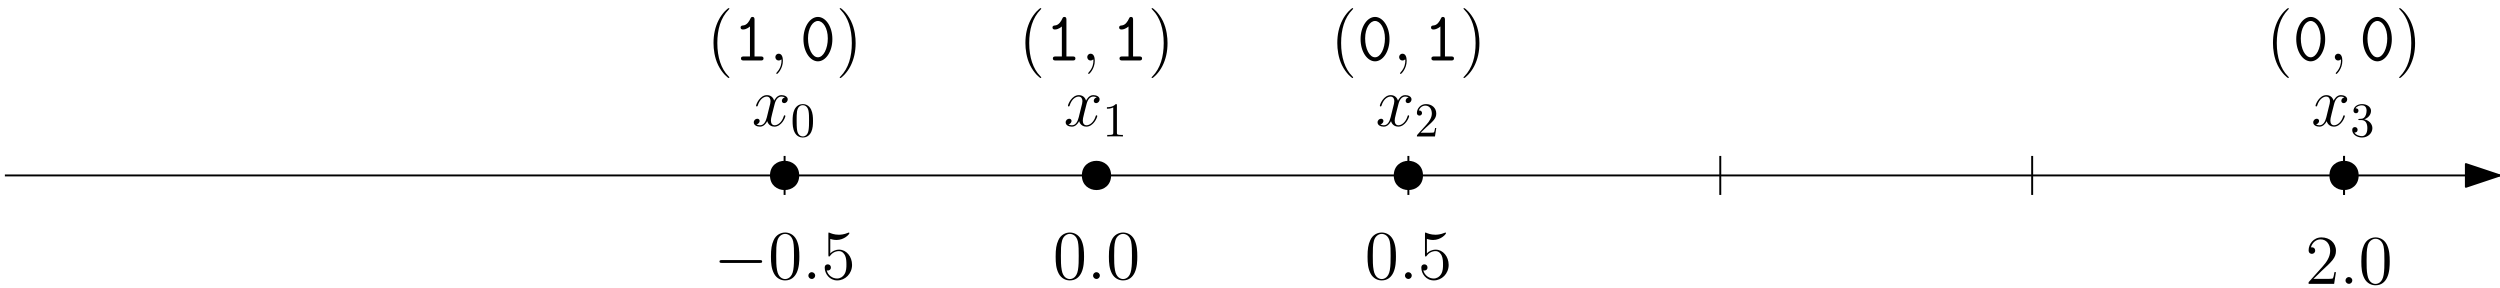
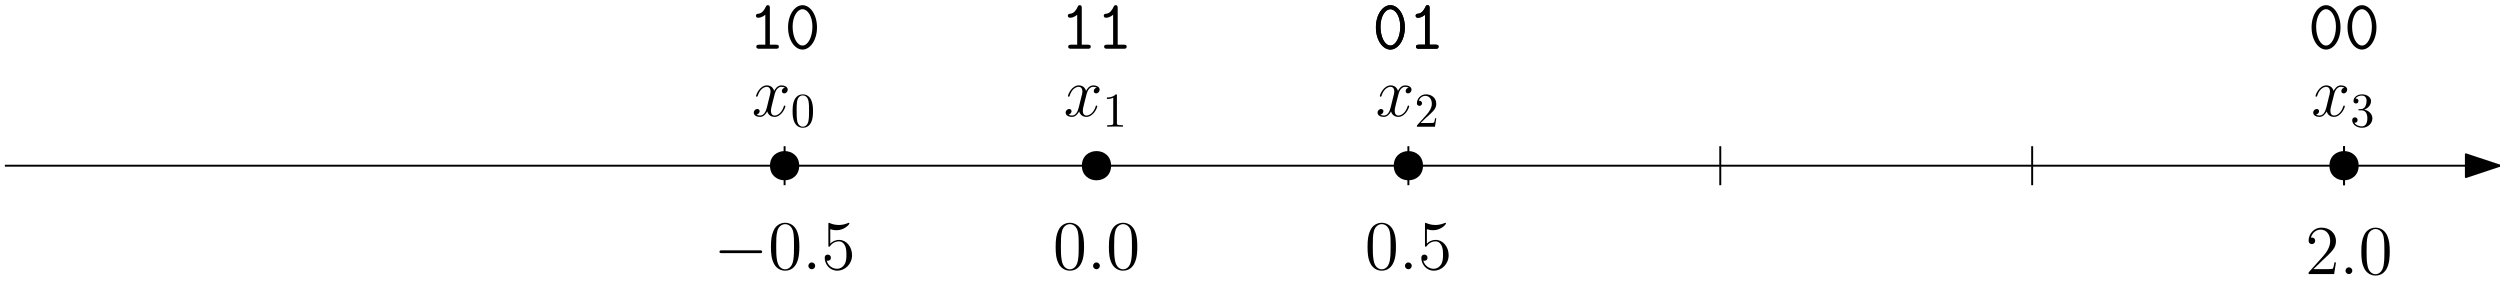
- <svg xmlns="http://www.w3.org/2000/svg" xmlns:xlink="http://www.w3.org/1999/xlink" width="513" height="59" viewBox="0 0 513 59">
+ <svg xmlns="http://www.w3.org/2000/svg" xmlns:xlink="http://www.w3.org/1999/xlink" width="513" height="58" viewBox="0 0 513 58">
  <defs>
    <g>
      <g id="glyph-0-0">
- </g>
-       <g id="glyph-0-1">
        <path d="M 9.453 -3.297 C 9.703 -3.297 9.953 -3.297 9.953 -3.578 C 9.953 -3.875 9.703 -3.875 9.453 -3.875 L 1.688 -3.875 C 1.453 -3.875 1.188 -3.875 1.188 -3.578 C 1.188 -3.297 1.453 -3.297 1.688 -3.297 Z M 9.453 -3.297 " />
      </g>
      <g id="glyph-1-0">
- </g>
-       <g id="glyph-1-1">
        <path d="M 6.422 -4.594 C 6.422 -5.781 6.359 -6.938 5.844 -8.031 C 5.25 -9.219 4.219 -9.531 3.516 -9.531 C 2.688 -9.531 1.656 -9.125 1.141 -7.938 C 0.734 -7.031 0.594 -6.141 0.594 -4.594 C 0.594 -3.203 0.688 -2.156 1.203 -1.141 C 1.766 -0.047 2.75 0.297 3.5 0.297 C 4.75 0.297 5.469 -0.438 5.875 -1.281 C 6.391 -2.359 6.422 -3.766 6.422 -4.594 Z M 3.5 0.016 C 3.047 0.016 2.109 -0.25 1.844 -1.812 C 1.672 -2.672 1.672 -3.766 1.672 -4.766 C 1.672 -5.938 1.672 -7 1.906 -7.844 C 2.156 -8.812 2.891 -9.25 3.5 -9.25 C 4.047 -9.25 4.875 -8.922 5.156 -7.688 C 5.328 -6.875 5.328 -5.734 5.328 -4.766 C 5.328 -3.797 5.328 -2.719 5.172 -1.844 C 4.906 -0.266 4 0.016 3.5 0.016 Z M 3.5 0.016 " />
      </g>
      <g id="glyph-2-0">
- </g>
-       <g id="glyph-2-1">
        <path d="M 2.641 -0.688 C 2.641 -1.109 2.297 -1.391 1.953 -1.391 C 1.531 -1.391 1.25 -1.047 1.25 -0.703 C 1.25 -0.281 1.594 0 1.938 0 C 2.359 0 2.641 -0.344 2.641 -0.688 Z M 2.641 -0.688 " />
      </g>
      <g id="glyph-3-0">
- </g>
-       <g id="glyph-3-1">
        <path d="M 1.844 -8.219 C 2.453 -8.016 2.953 -8 3.109 -8 C 4.734 -8 5.766 -9.188 5.766 -9.391 C 5.766 -9.453 5.734 -9.531 5.656 -9.531 C 5.625 -9.531 5.594 -9.531 5.469 -9.469 C 4.656 -9.125 3.969 -9.078 3.594 -9.078 C 2.656 -9.078 1.984 -9.359 1.703 -9.484 C 1.609 -9.531 1.578 -9.531 1.562 -9.531 C 1.453 -9.531 1.453 -9.438 1.453 -9.203 L 1.453 -4.953 C 1.453 -4.688 1.453 -4.609 1.625 -4.609 C 1.688 -4.609 1.703 -4.625 1.844 -4.797 C 2.25 -5.375 2.922 -5.719 3.641 -5.719 C 4.406 -5.719 4.781 -5.016 4.891 -4.781 C 5.141 -4.219 5.156 -3.516 5.156 -2.969 C 5.156 -2.422 5.156 -1.609 4.75 -0.969 C 4.438 -0.438 3.875 -0.094 3.234 -0.094 C 2.297 -0.094 1.359 -0.734 1.109 -1.781 C 1.172 -1.75 1.266 -1.734 1.328 -1.734 C 1.578 -1.734 1.969 -1.875 1.969 -2.359 C 1.969 -2.766 1.688 -3 1.328 -3 C 1.078 -3 0.703 -2.875 0.703 -2.312 C 0.703 -1.094 1.672 0.297 3.266 0.297 C 4.891 0.297 6.312 -1.062 6.312 -2.891 C 6.312 -4.594 5.156 -6.016 3.656 -6.016 C 2.844 -6.016 2.203 -5.656 1.844 -5.25 Z M 1.844 -8.219 " />
      </g>
      <g id="glyph-4-0">
- </g>
-       <g id="glyph-4-1">
        <path d="M 6.422 -4.594 C 6.422 -5.781 6.359 -6.938 5.844 -8.031 C 5.25 -9.219 4.219 -9.531 3.516 -9.531 C 2.688 -9.531 1.656 -9.125 1.141 -7.938 C 0.734 -7.031 0.594 -6.141 0.594 -4.594 C 0.594 -3.203 0.688 -2.156 1.203 -1.141 C 1.766 -0.047 2.75 0.297 3.5 0.297 C 4.75 0.297 5.469 -0.438 5.875 -1.281 C 6.391 -2.359 6.422 -3.766 6.422 -4.594 Z M 3.5 0.016 C 3.047 0.016 2.109 -0.25 1.844 -1.812 C 1.672 -2.672 1.672 -3.766 1.672 -4.766 C 1.672 -5.938 1.672 -7 1.906 -7.844 C 2.156 -8.812 2.891 -9.25 3.5 -9.25 C 4.047 -9.25 4.875 -8.922 5.156 -7.688 C 5.328 -6.875 5.328 -5.734 5.328 -4.766 C 5.328 -3.797 5.328 -2.719 5.172 -1.844 C 4.906 -0.266 4 0.016 3.5 0.016 Z M 3.5 0.016 " />
      </g>
-       <g id="glyph-4-2">
+       <g id="glyph-4-1">
        <path d="M 6.312 -2.406 L 6 -2.406 C 5.953 -2.172 5.844 -1.375 5.688 -1.141 C 5.594 -1.016 4.781 -1.016 4.344 -1.016 L 1.688 -1.016 C 2.078 -1.344 2.953 -2.266 3.328 -2.609 C 5.516 -4.625 6.312 -5.359 6.312 -6.781 C 6.312 -8.438 5 -9.531 3.344 -9.531 C 1.672 -9.531 0.703 -8.125 0.703 -6.891 C 0.703 -6.156 1.328 -6.156 1.375 -6.156 C 1.672 -6.156 2.047 -6.375 2.047 -6.828 C 2.047 -7.234 1.781 -7.5 1.375 -7.5 C 1.25 -7.5 1.219 -7.5 1.172 -7.484 C 1.453 -8.469 2.219 -9.125 3.156 -9.125 C 4.375 -9.125 5.125 -8.109 5.125 -6.781 C 5.125 -5.562 4.422 -4.5 3.594 -3.578 L 0.703 -0.344 L 0.703 0 L 5.938 0 Z M 6.312 -2.406 " />
      </g>
      <g id="glyph-5-0">
- </g>
-       <g id="glyph-5-1">
        <path d="M 2.641 -0.688 C 2.641 -1.109 2.297 -1.391 1.953 -1.391 C 1.531 -1.391 1.25 -1.047 1.25 -0.703 C 1.25 -0.281 1.594 0 1.938 0 C 2.359 0 2.641 -0.344 2.641 -0.688 Z M 2.641 -0.688 " />
      </g>
      <g id="glyph-6-0">
- </g>
-       <g id="glyph-6-1">
        <path d="M 6.422 -4.594 C 6.422 -5.781 6.359 -6.938 5.844 -8.031 C 5.25 -9.219 4.219 -9.531 3.516 -9.531 C 2.688 -9.531 1.656 -9.125 1.141 -7.938 C 0.734 -7.031 0.594 -6.141 0.594 -4.594 C 0.594 -3.203 0.688 -2.156 1.203 -1.141 C 1.766 -0.047 2.75 0.297 3.5 0.297 C 4.75 0.297 5.469 -0.438 5.875 -1.281 C 6.391 -2.359 6.422 -3.766 6.422 -4.594 Z M 3.5 0.016 C 3.047 0.016 2.109 -0.25 1.844 -1.812 C 1.672 -2.672 1.672 -3.766 1.672 -4.766 C 1.672 -5.938 1.672 -7 1.906 -7.844 C 2.156 -8.812 2.891 -9.25 3.5 -9.25 C 4.047 -9.25 4.875 -8.922 5.156 -7.688 C 5.328 -6.875 5.328 -5.734 5.328 -4.766 C 5.328 -3.797 5.328 -2.719 5.172 -1.844 C 4.906 -0.266 4 0.016 3.5 0.016 Z M 3.5 0.016 " />
      </g>
-       <g id="glyph-6-2">
+       <g id="glyph-6-1">
        <path d="M 1.844 -8.219 C 2.453 -8.016 2.953 -8 3.109 -8 C 4.734 -8 5.766 -9.188 5.766 -9.391 C 5.766 -9.453 5.734 -9.531 5.656 -9.531 C 5.625 -9.531 5.594 -9.531 5.469 -9.469 C 4.656 -9.125 3.969 -9.078 3.594 -9.078 C 2.656 -9.078 1.984 -9.359 1.703 -9.484 C 1.609 -9.531 1.578 -9.531 1.562 -9.531 C 1.453 -9.531 1.453 -9.438 1.453 -9.203 L 1.453 -4.953 C 1.453 -4.688 1.453 -4.609 1.625 -4.609 C 1.688 -4.609 1.703 -4.625 1.844 -4.797 C 2.25 -5.375 2.922 -5.719 3.641 -5.719 C 4.406 -5.719 4.781 -5.016 4.891 -4.781 C 5.141 -4.219 5.156 -3.516 5.156 -2.969 C 5.156 -2.422 5.156 -1.609 4.75 -0.969 C 4.438 -0.438 3.875 -0.094 3.234 -0.094 C 2.297 -0.094 1.359 -0.734 1.109 -1.781 C 1.172 -1.75 1.266 -1.734 1.328 -1.734 C 1.578 -1.734 1.969 -1.875 1.969 -2.359 C 1.969 -2.766 1.688 -3 1.328 -3 C 1.078 -3 0.703 -2.875 0.703 -2.312 C 0.703 -1.094 1.672 0.297 3.266 0.297 C 4.891 0.297 6.312 -1.062 6.312 -2.891 C 6.312 -4.594 5.156 -6.016 3.656 -6.016 C 2.844 -6.016 2.203 -5.656 1.844 -5.25 Z M 1.844 -8.219 " />
      </g>
      <g id="glyph-7-0">
- </g>
-       <g id="glyph-7-1">
        <path d="M 6.797 -5.859 C 6.344 -5.766 6.172 -5.422 6.172 -5.156 C 6.172 -4.812 6.438 -4.688 6.641 -4.688 C 7.078 -4.688 7.375 -5.062 7.375 -5.453 C 7.375 -6.047 6.688 -6.328 6.078 -6.328 C 5.203 -6.328 4.719 -5.469 4.594 -5.188 C 4.266 -6.266 3.375 -6.328 3.109 -6.328 C 1.656 -6.328 0.875 -4.453 0.875 -4.125 C 0.875 -4.078 0.938 -4 1.031 -4 C 1.141 -4 1.172 -4.094 1.203 -4.141 C 1.688 -5.734 2.656 -6.031 3.062 -6.031 C 3.719 -6.031 3.844 -5.438 3.844 -5.094 C 3.844 -4.781 3.766 -4.453 3.578 -3.766 L 3.094 -1.797 C 2.891 -0.938 2.469 -0.141 1.703 -0.141 C 1.641 -0.141 1.281 -0.141 0.969 -0.328 C 1.484 -0.438 1.609 -0.859 1.609 -1.031 C 1.609 -1.312 1.391 -1.484 1.125 -1.484 C 0.781 -1.484 0.406 -1.188 0.406 -0.734 C 0.406 -0.125 1.078 0.141 1.688 0.141 C 2.375 0.141 2.875 -0.406 3.172 -0.984 C 3.406 -0.141 4.109 0.141 4.641 0.141 C 6.109 0.141 6.891 -1.734 6.891 -2.047 C 6.891 -2.125 6.828 -2.188 6.734 -2.188 C 6.609 -2.188 6.594 -2.109 6.562 -2 C 6.172 -0.734 5.328 -0.141 4.688 -0.141 C 4.188 -0.141 3.922 -0.516 3.922 -1.109 C 3.922 -1.422 3.969 -1.656 4.203 -2.594 L 4.703 -4.547 C 4.922 -5.406 5.406 -6.031 6.062 -6.031 C 6.094 -6.031 6.5 -6.031 6.797 -5.859 Z M 6.797 -5.859 " />
      </g>
      <g id="glyph-8-0">
- </g>
-       <g id="glyph-8-1">
        <path d="M 4.578 -3.188 C 4.578 -3.984 4.531 -4.781 4.188 -5.516 C 3.734 -6.484 2.906 -6.641 2.5 -6.641 C 1.891 -6.641 1.172 -6.375 0.75 -5.453 C 0.438 -4.766 0.391 -3.984 0.391 -3.188 C 0.391 -2.438 0.422 -1.547 0.844 -0.781 C 1.266 0.016 2 0.219 2.484 0.219 C 3.016 0.219 3.781 0.016 4.219 -0.938 C 4.531 -1.625 4.578 -2.406 4.578 -3.188 Z M 2.484 0 C 2.094 0 1.5 -0.25 1.328 -1.203 C 1.219 -1.797 1.219 -2.719 1.219 -3.312 C 1.219 -3.953 1.219 -4.609 1.297 -5.141 C 1.484 -6.328 2.234 -6.422 2.484 -6.422 C 2.812 -6.422 3.469 -6.234 3.656 -5.25 C 3.766 -4.688 3.766 -3.938 3.766 -3.312 C 3.766 -2.562 3.766 -1.891 3.656 -1.25 C 3.5 -0.297 2.938 0 2.484 0 Z M 2.484 0 " />
      </g>
-       <g id="glyph-8-2">
+       <g id="glyph-8-1">
        <path d="M 2.938 -6.375 C 2.938 -6.625 2.938 -6.641 2.703 -6.641 C 2.078 -6 1.203 -6 0.891 -6 L 0.891 -5.688 C 1.094 -5.688 1.672 -5.688 2.188 -5.953 L 2.188 -0.781 C 2.188 -0.422 2.156 -0.312 1.266 -0.312 L 0.953 -0.312 L 0.953 0 C 1.297 -0.031 2.156 -0.031 2.562 -0.031 C 2.953 -0.031 3.828 -0.031 4.172 0 L 4.172 -0.312 L 3.859 -0.312 C 2.953 -0.312 2.938 -0.422 2.938 -0.781 Z M 2.938 -6.375 " />
      </g>
-       <g id="glyph-8-3">
+       <g id="glyph-8-2">
        <path d="M 1.266 -0.766 L 2.328 -1.797 C 3.875 -3.172 4.469 -3.703 4.469 -4.703 C 4.469 -5.844 3.578 -6.641 2.359 -6.641 C 1.234 -6.641 0.5 -5.719 0.5 -4.828 C 0.5 -4.281 1 -4.281 1.031 -4.281 C 1.203 -4.281 1.547 -4.391 1.547 -4.812 C 1.547 -5.062 1.359 -5.328 1.016 -5.328 C 0.938 -5.328 0.922 -5.328 0.891 -5.312 C 1.109 -5.969 1.656 -6.328 2.234 -6.328 C 3.141 -6.328 3.562 -5.516 3.562 -4.703 C 3.562 -3.906 3.078 -3.125 2.516 -2.5 L 0.609 -0.375 C 0.5 -0.266 0.5 -0.234 0.5 0 L 4.203 0 L 4.469 -1.734 L 4.234 -1.734 C 4.172 -1.438 4.109 -1 4 -0.844 C 3.938 -0.766 3.281 -0.766 3.062 -0.766 Z M 1.266 -0.766 " />
      </g>
-       <g id="glyph-8-4">
+       <g id="glyph-8-3">
        <path d="M 2.891 -3.516 C 3.703 -3.781 4.281 -4.469 4.281 -5.266 C 4.281 -6.078 3.406 -6.641 2.453 -6.641 C 1.453 -6.641 0.688 -6.047 0.688 -5.281 C 0.688 -4.953 0.906 -4.766 1.203 -4.766 C 1.5 -4.766 1.703 -4.984 1.703 -5.281 C 1.703 -5.766 1.234 -5.766 1.094 -5.766 C 1.391 -6.266 2.047 -6.391 2.406 -6.391 C 2.828 -6.391 3.375 -6.172 3.375 -5.281 C 3.375 -5.156 3.344 -4.578 3.094 -4.141 C 2.797 -3.656 2.453 -3.625 2.203 -3.625 C 2.125 -3.609 1.891 -3.594 1.812 -3.594 C 1.734 -3.578 1.672 -3.562 1.672 -3.469 C 1.672 -3.359 1.734 -3.359 1.906 -3.359 L 2.344 -3.359 C 3.156 -3.359 3.531 -2.688 3.531 -1.703 C 3.531 -0.344 2.844 -0.062 2.406 -0.062 C 1.969 -0.062 1.219 -0.234 0.875 -0.812 C 1.219 -0.766 1.531 -0.984 1.531 -1.359 C 1.531 -1.719 1.266 -1.922 0.984 -1.922 C 0.734 -1.922 0.422 -1.781 0.422 -1.344 C 0.422 -0.438 1.344 0.219 2.438 0.219 C 3.656 0.219 4.562 -0.688 4.562 -1.703 C 4.562 -2.516 3.922 -3.297 2.891 -3.516 Z M 2.891 -3.516 " />
      </g>
      <g id="glyph-9-0">
- </g>
-       <g id="glyph-9-1">
-         <path d="M 4.656 3.484 C 4.656 3.438 4.656 3.406 4.422 3.172 C 2.984 1.719 2.188 -0.641 2.188 -3.578 C 2.188 -6.359 2.859 -8.75 4.516 -10.438 C 4.656 -10.578 4.656 -10.594 4.656 -10.641 C 4.656 -10.734 4.594 -10.75 4.531 -10.75 C 4.344 -10.75 3.172 -9.719 2.469 -8.312 C 1.734 -6.875 1.406 -5.328 1.406 -3.578 C 1.406 -2.297 1.609 -0.594 2.359 0.953 C 3.203 2.672 4.375 3.594 4.531 3.594 C 4.594 3.594 4.656 3.578 4.656 3.484 Z M 4.656 3.484 " />
-       </g>
-       <g id="glyph-10-0">
- </g>
-       <g id="glyph-10-1">
        <path d="M 4.359 -8.344 C 4.359 -8.562 4.359 -8.938 3.938 -8.938 C 3.703 -8.938 3.609 -8.812 3.531 -8.625 C 3.25 -8 2.781 -7.25 2.016 -7.188 C 1.812 -7.172 1.5 -7.141 1.5 -6.766 C 1.5 -6.531 1.656 -6.359 1.969 -6.359 C 2.766 -6.359 3.391 -6.953 3.422 -6.984 L 3.422 -0.828 L 2.172 -0.828 C 1.969 -0.828 1.578 -0.828 1.578 -0.422 C 1.578 0 1.969 0 2.172 0 L 5.625 0 C 5.828 0 6.203 0 6.203 -0.422 C 6.203 -0.828 5.828 -0.828 5.625 -0.828 L 4.359 -0.828 Z M 4.359 -8.344 " />
      </g>
-       <g id="glyph-10-2">
+       <g id="glyph-9-1">
        <path d="M 6.656 -4.375 C 6.656 -7.047 5.234 -8.938 3.688 -8.938 C 2.125 -8.938 0.719 -7.016 0.719 -4.391 C 0.719 -1.719 2.141 0.172 3.688 0.172 C 5.25 0.172 6.656 -1.75 6.656 -4.375 Z M 3.688 -0.656 C 2.547 -0.656 1.656 -2.391 1.656 -4.531 C 1.656 -6.672 2.641 -8.109 3.688 -8.109 C 4.734 -8.109 5.719 -6.672 5.719 -4.531 C 5.719 -2.406 4.812 -0.656 3.688 -0.656 Z M 3.688 -0.656 " />
-       </g>
-       <g id="glyph-11-0">
- </g>
-       <g id="glyph-11-1">
-         <path d="M 2.797 0.062 C 2.797 -0.781 2.531 -1.391 1.938 -1.391 C 1.484 -1.391 1.25 -1.016 1.25 -0.703 C 1.25 -0.391 1.469 0 1.953 0 C 2.141 0 2.297 -0.062 2.422 -0.188 C 2.453 -0.219 2.469 -0.219 2.484 -0.219 C 2.516 -0.219 2.516 -0.016 2.516 0.062 C 2.516 0.531 2.422 1.469 1.594 2.391 C 1.438 2.562 1.438 2.594 1.438 2.625 C 1.438 2.703 1.5 2.766 1.578 2.766 C 1.688 2.766 2.797 1.703 2.797 0.062 Z M 2.797 0.062 " />
-       </g>
-       <g id="glyph-12-0">
- </g>
-       <g id="glyph-12-1">
-         <path d="M 6.656 -4.375 C 6.656 -7.047 5.234 -8.938 3.688 -8.938 C 2.125 -8.938 0.719 -7.016 0.719 -4.391 C 0.719 -1.719 2.141 0.172 3.688 0.172 C 5.25 0.172 6.656 -1.75 6.656 -4.375 Z M 3.688 -0.656 C 2.547 -0.656 1.656 -2.391 1.656 -4.531 C 1.656 -6.672 2.641 -8.109 3.688 -8.109 C 4.734 -8.109 5.719 -6.672 5.719 -4.531 C 5.719 -2.406 4.812 -0.656 3.688 -0.656 Z M 3.688 -0.656 " />
-       </g>
-       <g id="glyph-12-2">
-         <path d="M 4.359 -8.344 C 4.359 -8.562 4.359 -8.938 3.938 -8.938 C 3.703 -8.938 3.609 -8.812 3.531 -8.625 C 3.25 -8 2.781 -7.25 2.016 -7.188 C 1.812 -7.172 1.5 -7.141 1.5 -6.766 C 1.5 -6.531 1.656 -6.359 1.969 -6.359 C 2.766 -6.359 3.391 -6.953 3.422 -6.984 L 3.422 -0.828 L 2.172 -0.828 C 1.969 -0.828 1.578 -0.828 1.578 -0.422 C 1.578 0 1.969 0 2.172 0 L 5.625 0 C 5.828 0 6.203 0 6.203 -0.422 C 6.203 -0.828 5.828 -0.828 5.625 -0.828 L 4.359 -0.828 Z M 4.359 -8.344 " />
-       </g>
-       <g id="glyph-13-0">
- </g>
-       <g id="glyph-13-1">
-         <path d="M 4.047 -3.578 C 4.047 -4.656 3.906 -6.438 3.094 -8.109 C 2.25 -9.828 1.078 -10.75 0.922 -10.75 C 0.859 -10.75 0.781 -10.734 0.781 -10.641 C 0.781 -10.594 0.781 -10.578 1.031 -10.328 C 2.469 -8.875 3.266 -6.516 3.266 -3.578 C 3.266 -0.797 2.594 1.594 0.938 3.281 C 0.781 3.406 0.781 3.438 0.781 3.484 C 0.781 3.578 0.859 3.594 0.922 3.594 C 1.109 3.594 2.281 2.562 2.984 1.156 C 3.719 -0.297 4.047 -1.844 4.047 -3.578 Z M 4.047 -3.578 " />
      </g>
    </g>
  </defs>
-   <path fill="none" stroke-width="0.4" stroke-linecap="butt" stroke-linejoin="round" stroke="rgb(0%, 0%, 0%)" stroke-opacity="1" stroke-miterlimit="10" d="M 512 580 L 512 572 " transform="matrix(1, 0, 0, -1, -31, 612)" />
-   <path fill="none" stroke-width="0.4" stroke-linecap="butt" stroke-linejoin="round" stroke="rgb(0%, 0%, 0%)" stroke-opacity="1" stroke-miterlimit="10" d="M 32 576 L 544 576 " transform="matrix(1, 0, 0, -1, -31, 612)" />
-   <path fill-rule="evenodd" fill="rgb(0%, 0%, 0%)" fill-opacity="1" stroke-width="0.4" stroke-linecap="butt" stroke-linejoin="round" stroke="rgb(0%, 0%, 0%)" stroke-opacity="1" stroke-miterlimit="10" d="M 544 576 L 537 578.332 L 537 573.668 Z M 544 576 " transform="matrix(1, 0, 0, -1, -31, 612)" />
-   <path fill="none" stroke-width="0.4" stroke-linecap="butt" stroke-linejoin="round" stroke="rgb(0%, 0%, 0%)" stroke-opacity="1" stroke-miterlimit="10" d="M 320 580 L 320 572 " transform="matrix(1, 0, 0, -1, -31, 612)" />
-   <path fill="none" stroke-width="0.4" stroke-linecap="butt" stroke-linejoin="round" stroke="rgb(0%, 0%, 0%)" stroke-opacity="1" stroke-miterlimit="10" d="M 192 580 L 192 572 " transform="matrix(1, 0, 0, -1, -31, 612)" />
-   <path fill-rule="evenodd" fill="rgb(0%, 0%, 0%)" fill-opacity="1" d="M 292 36 C 292 32 286 32 286 36 C 286 40 292 40 292 36 Z M 292 36 " />
-   <path fill-rule="evenodd" fill="rgb(0%, 0%, 0%)" fill-opacity="1" d="M 228 36 C 228 32 222 32 222 36 C 222 40 228 40 228 36 Z M 228 36 " />
-   <path fill-rule="evenodd" fill="rgb(0%, 0%, 0%)" fill-opacity="1" d="M 164 36 C 164 32 158 32 158 36 C 158 40 164 40 164 36 Z M 164 36 " />
+   <path fill="none" stroke-width="0.4" stroke-linecap="butt" stroke-linejoin="round" stroke="rgb(0%, 0%, 0%)" stroke-opacity="1" stroke-miterlimit="10" d="M 512 580 L 512 572 " transform="matrix(1, 0, 0, -1, -31, 610)" />
+   <path fill="none" stroke-width="0.4" stroke-linecap="butt" stroke-linejoin="round" stroke="rgb(0%, 0%, 0%)" stroke-opacity="1" stroke-miterlimit="10" d="M 32 576 L 544 576 " transform="matrix(1, 0, 0, -1, -31, 610)" />
+   <path fill-rule="evenodd" fill="rgb(0%, 0%, 0%)" fill-opacity="1" stroke-width="0.4" stroke-linecap="butt" stroke-linejoin="round" stroke="rgb(0%, 0%, 0%)" stroke-opacity="1" stroke-miterlimit="10" d="M 544 576 L 537 578.332 L 537 573.668 Z M 544 576 " transform="matrix(1, 0, 0, -1, -31, 610)" />
+   <path fill="none" stroke-width="0.4" stroke-linecap="butt" stroke-linejoin="round" stroke="rgb(0%, 0%, 0%)" stroke-opacity="1" stroke-miterlimit="10" d="M 320 580 L 320 572 " transform="matrix(1, 0, 0, -1, -31, 610)" />
+   <path fill="none" stroke-width="0.4" stroke-linecap="butt" stroke-linejoin="round" stroke="rgb(0%, 0%, 0%)" stroke-opacity="1" stroke-miterlimit="10" d="M 192 580 L 192 572 " transform="matrix(1, 0, 0, -1, -31, 610)" />
+   <path fill-rule="evenodd" fill="rgb(0%, 0%, 0%)" fill-opacity="1" d="M 292 34 C 292 30 286 30 286 34 C 286 38 292 38 292 34 Z M 292 34 " />
+   <path fill-rule="evenodd" fill="rgb(0%, 0%, 0%)" fill-opacity="1" d="M 228 34 C 228 30 222 30 222 34 C 222 38 228 38 228 34 Z M 228 34 " />
+   <path fill-rule="evenodd" fill="rgb(0%, 0%, 0%)" fill-opacity="1" d="M 164 34 C 164 30 158 30 158 34 C 158 38 164 38 164 34 Z M 164 34 " />
  <g fill="rgb(0%, 0%, 0%)" fill-opacity="1">
-     <use xlink:href="#glyph-0-1" x="146.446" y="57.245" />
+     <use xlink:href="#glyph-0-0" x="146.446" y="55.245" />
  </g>
  <g fill="rgb(0%, 0%, 0%)" fill-opacity="1">
-     <use xlink:href="#glyph-1-1" x="157.605" y="57.245" />
+     <use xlink:href="#glyph-1-0" x="157.605" y="55.245" />
  </g>
  <g fill="rgb(0%, 0%, 0%)" fill-opacity="1">
-     <use xlink:href="#glyph-2-1" x="164.629" y="57.245" />
+     <use xlink:href="#glyph-2-0" x="164.629" y="55.245" />
  </g>
  <g fill="rgb(0%, 0%, 0%)" fill-opacity="1">
-     <use xlink:href="#glyph-3-1" x="168.53" y="57.245" />
+     <use xlink:href="#glyph-3-0" x="168.53" y="55.245" />
  </g>
  <g fill="rgb(0%, 0%, 0%)" fill-opacity="1">
-     <use xlink:href="#glyph-4-1" x="216.025" y="57.245" />
+     <use xlink:href="#glyph-4-0" x="216.025" y="55.245" />
  </g>
  <g fill="rgb(0%, 0%, 0%)" fill-opacity="1">
-     <use xlink:href="#glyph-5-1" x="223.049" y="57.245" />
+     <use xlink:href="#glyph-5-0" x="223.049" y="55.245" />
  </g>
  <g fill="rgb(0%, 0%, 0%)" fill-opacity="1">
-     <use xlink:href="#glyph-6-1" x="226.952" y="57.245" />
+     <use xlink:href="#glyph-6-0" x="226.952" y="55.245" />
  </g>
  <g fill="rgb(0%, 0%, 0%)" fill-opacity="1">
-     <use xlink:href="#glyph-4-1" x="280.026" y="57.245" />
+     <use xlink:href="#glyph-4-0" x="280.026" y="55.245" />
  </g>
  <g fill="rgb(0%, 0%, 0%)" fill-opacity="1">
-     <use xlink:href="#glyph-5-1" x="287.05" y="57.245" />
+     <use xlink:href="#glyph-5-0" x="287.05" y="55.245" />
  </g>
  <g fill="rgb(0%, 0%, 0%)" fill-opacity="1">
-     <use xlink:href="#glyph-6-2" x="290.952" y="57.245" />
+     <use xlink:href="#glyph-6-1" x="290.952" y="55.245" />
  </g>
-   <path fill="none" stroke-width="0.4" stroke-linecap="butt" stroke-linejoin="round" stroke="rgb(0%, 0%, 0%)" stroke-opacity="1" stroke-miterlimit="10" d="M 384 580 L 384 572 " transform="matrix(1, 0, 0, -1, -31, 612)" />
-   <path fill="none" stroke-width="0.4" stroke-linecap="butt" stroke-linejoin="round" stroke="rgb(0%, 0%, 0%)" stroke-opacity="1" stroke-miterlimit="10" d="M 512 580 L 512 572 " transform="matrix(1, 0, 0, -1, -31, 612)" />
-   <path fill-rule="evenodd" fill="rgb(0%, 0%, 0%)" fill-opacity="1" d="M 484 36 C 484 32 478 32 478 36 C 478 40 484 40 484 36 Z M 484 36 " />
+   <path fill="none" stroke-width="0.4" stroke-linecap="butt" stroke-linejoin="round" stroke="rgb(0%, 0%, 0%)" stroke-opacity="1" stroke-miterlimit="10" d="M 384 580 L 384 572 " transform="matrix(1, 0, 0, -1, -31, 610)" />
+   <path fill="none" stroke-width="0.4" stroke-linecap="butt" stroke-linejoin="round" stroke="rgb(0%, 0%, 0%)" stroke-opacity="1" stroke-miterlimit="10" d="M 512 580 L 512 572 " transform="matrix(1, 0, 0, -1, -31, 610)" />
+   <path fill-rule="evenodd" fill="rgb(0%, 0%, 0%)" fill-opacity="1" d="M 484 34 C 484 30 478 30 478 34 C 478 38 484 38 484 34 Z M 484 34 " />
  <g fill="rgb(0%, 0%, 0%)" fill-opacity="1">
-     <use xlink:href="#glyph-4-2" x="473.026" y="58.245" />
+     <use xlink:href="#glyph-4-1" x="473.026" y="56.245" />
  </g>
  <g fill="rgb(0%, 0%, 0%)" fill-opacity="1">
-     <use xlink:href="#glyph-5-1" x="480.05" y="58.245" />
+     <use xlink:href="#glyph-5-0" x="480.05" y="56.245" />
  </g>
  <g fill="rgb(0%, 0%, 0%)" fill-opacity="1">
-     <use xlink:href="#glyph-6-1" x="483.952" y="58.245" />
+     <use xlink:href="#glyph-6-0" x="483.952" y="56.245" />
  </g>
-   <path fill="none" stroke-width="0.4" stroke-linecap="butt" stroke-linejoin="round" stroke="rgb(0%, 0%, 0%)" stroke-opacity="1" stroke-miterlimit="10" d="M 448 580 L 448 572 " transform="matrix(1, 0, 0, -1, -31, 612)" />
+   <path fill="none" stroke-width="0.4" stroke-linecap="butt" stroke-linejoin="round" stroke="rgb(0%, 0%, 0%)" stroke-opacity="1" stroke-miterlimit="10" d="M 448 580 L 448 572 " transform="matrix(1, 0, 0, -1, -31, 610)" />
  <g fill="rgb(0%, 0%, 0%)" fill-opacity="1">
-     <use xlink:href="#glyph-7-1" x="154.269" y="25.848" />
+     <use xlink:href="#glyph-7-0" x="154.269" y="23.848" />
  </g>
  <g fill="rgb(0%, 0%, 0%)" fill-opacity="1">
-     <use xlink:href="#glyph-8-1" x="162.251" y="28" />
+     <use xlink:href="#glyph-8-0" x="162.251" y="26" />
  </g>
  <g fill="rgb(0%, 0%, 0%)" fill-opacity="1">
-     <use xlink:href="#glyph-7-1" x="218.269" y="25.848" />
+     <use xlink:href="#glyph-7-0" x="218.269" y="23.848" />
  </g>
  <g fill="rgb(0%, 0%, 0%)" fill-opacity="1">
-     <use xlink:href="#glyph-8-2" x="226.251" y="28" />
+     <use xlink:href="#glyph-8-1" x="226.251" y="26" />
  </g>
  <g fill="rgb(0%, 0%, 0%)" fill-opacity="1">
-     <use xlink:href="#glyph-7-1" x="282.269" y="25.848" />
+     <use xlink:href="#glyph-7-0" x="282.269" y="23.848" />
  </g>
  <g fill="rgb(0%, 0%, 0%)" fill-opacity="1">
-     <use xlink:href="#glyph-8-3" x="290.251" y="28" />
+     <use xlink:href="#glyph-8-2" x="290.251" y="26" />
  </g>
  <g fill="rgb(0%, 0%, 0%)" fill-opacity="1">
-     <use xlink:href="#glyph-7-1" x="474.269" y="25.848" />
+     <use xlink:href="#glyph-7-0" x="474.269" y="23.848" />
  </g>
  <g fill="rgb(0%, 0%, 0%)" fill-opacity="1">
-     <use xlink:href="#glyph-8-4" x="482.251" y="28" />
+     <use xlink:href="#glyph-8-3" x="482.251" y="26" />
  </g>
  <g fill="rgb(0%, 0%, 0%)" fill-opacity="1">
-     <use xlink:href="#glyph-9-1" x="145.008" y="12.413" />
+     <use xlink:href="#glyph-9-0" x="153.618" y="10" />
+     <use xlink:href="#glyph-9-1" x="160.991" y="10" />
  </g>
  <g fill="rgb(0%, 0%, 0%)" fill-opacity="1">
-     <use xlink:href="#glyph-10-1" x="150.471" y="12.413" />
+     <use xlink:href="#glyph-9-0" x="217.618" y="10" />
+     <use xlink:href="#glyph-9-0" x="224.991" y="10" />
  </g>
  <g fill="rgb(0%, 0%, 0%)" fill-opacity="1">
-     <use xlink:href="#glyph-11-1" x="157.853" y="12.413" />
+     <use xlink:href="#glyph-9-1" x="281.618" y="10" />
+     <use xlink:href="#glyph-9-0" x="288.991" y="10" />
  </g>
  <g fill="rgb(0%, 0%, 0%)" fill-opacity="1">
-     <use xlink:href="#glyph-12-1" x="164.147" y="12.413" />
+     <use xlink:href="#glyph-9-1" x="473.618" y="10" />
+     <use xlink:href="#glyph-9-1" x="480.991" y="10" />
  </g>
  <g fill="rgb(0%, 0%, 0%)" fill-opacity="1">
-     <use xlink:href="#glyph-13-1" x="171.529" y="12.413" />
-   </g>
-   <g fill="rgb(0%, 0%, 0%)" fill-opacity="1">
-     <use xlink:href="#glyph-9-1" x="209.008" y="12.413" />
-   </g>
-   <g fill="rgb(0%, 0%, 0%)" fill-opacity="1">
-     <use xlink:href="#glyph-10-1" x="214.471" y="12.413" />
-   </g>
-   <g fill="rgb(0%, 0%, 0%)" fill-opacity="1">
-     <use xlink:href="#glyph-11-1" x="221.853" y="12.413" />
-   </g>
-   <g fill="rgb(0%, 0%, 0%)" fill-opacity="1">
-     <use xlink:href="#glyph-12-2" x="228.147" y="12.413" />
-   </g>
-   <g fill="rgb(0%, 0%, 0%)" fill-opacity="1">
-     <use xlink:href="#glyph-13-1" x="235.529" y="12.413" />
-   </g>
-   <g fill="rgb(0%, 0%, 0%)" fill-opacity="1">
-     <use xlink:href="#glyph-9-1" x="273.009" y="12.413" />
-   </g>
-   <g fill="rgb(0%, 0%, 0%)" fill-opacity="1">
-     <use xlink:href="#glyph-10-2" x="278.471" y="12.413" />
-   </g>
-   <g fill="rgb(0%, 0%, 0%)" fill-opacity="1">
-     <use xlink:href="#glyph-11-1" x="285.853" y="12.413" />
-   </g>
-   <g fill="rgb(0%, 0%, 0%)" fill-opacity="1">
-     <use xlink:href="#glyph-12-2" x="292.147" y="12.413" />
-   </g>
-   <g fill="rgb(0%, 0%, 0%)" fill-opacity="1">
-     <use xlink:href="#glyph-13-1" x="299.529" y="12.413" />
-   </g>
-   <g fill="rgb(0%, 0%, 0%)" fill-opacity="1">
-     <use xlink:href="#glyph-9-1" x="465.009" y="12.413" />
-   </g>
-   <g fill="rgb(0%, 0%, 0%)" fill-opacity="1">
-     <use xlink:href="#glyph-10-2" x="470.471" y="12.413" />
-   </g>
-   <g fill="rgb(0%, 0%, 0%)" fill-opacity="1">
-     <use xlink:href="#glyph-11-1" x="477.853" y="12.413" />
-   </g>
-   <g fill="rgb(0%, 0%, 0%)" fill-opacity="1">
-     <use xlink:href="#glyph-12-1" x="484.147" y="12.413" />
-   </g>
-   <g fill="rgb(0%, 0%, 0%)" fill-opacity="1">
-     <use xlink:href="#glyph-13-1" x="491.529" y="12.413" />
+     <use xlink:href="#glyph-9-1" x="281.618" y="10" />
+     <use xlink:href="#glyph-9-0" x="288.991" y="10" />
  </g>
</svg>
